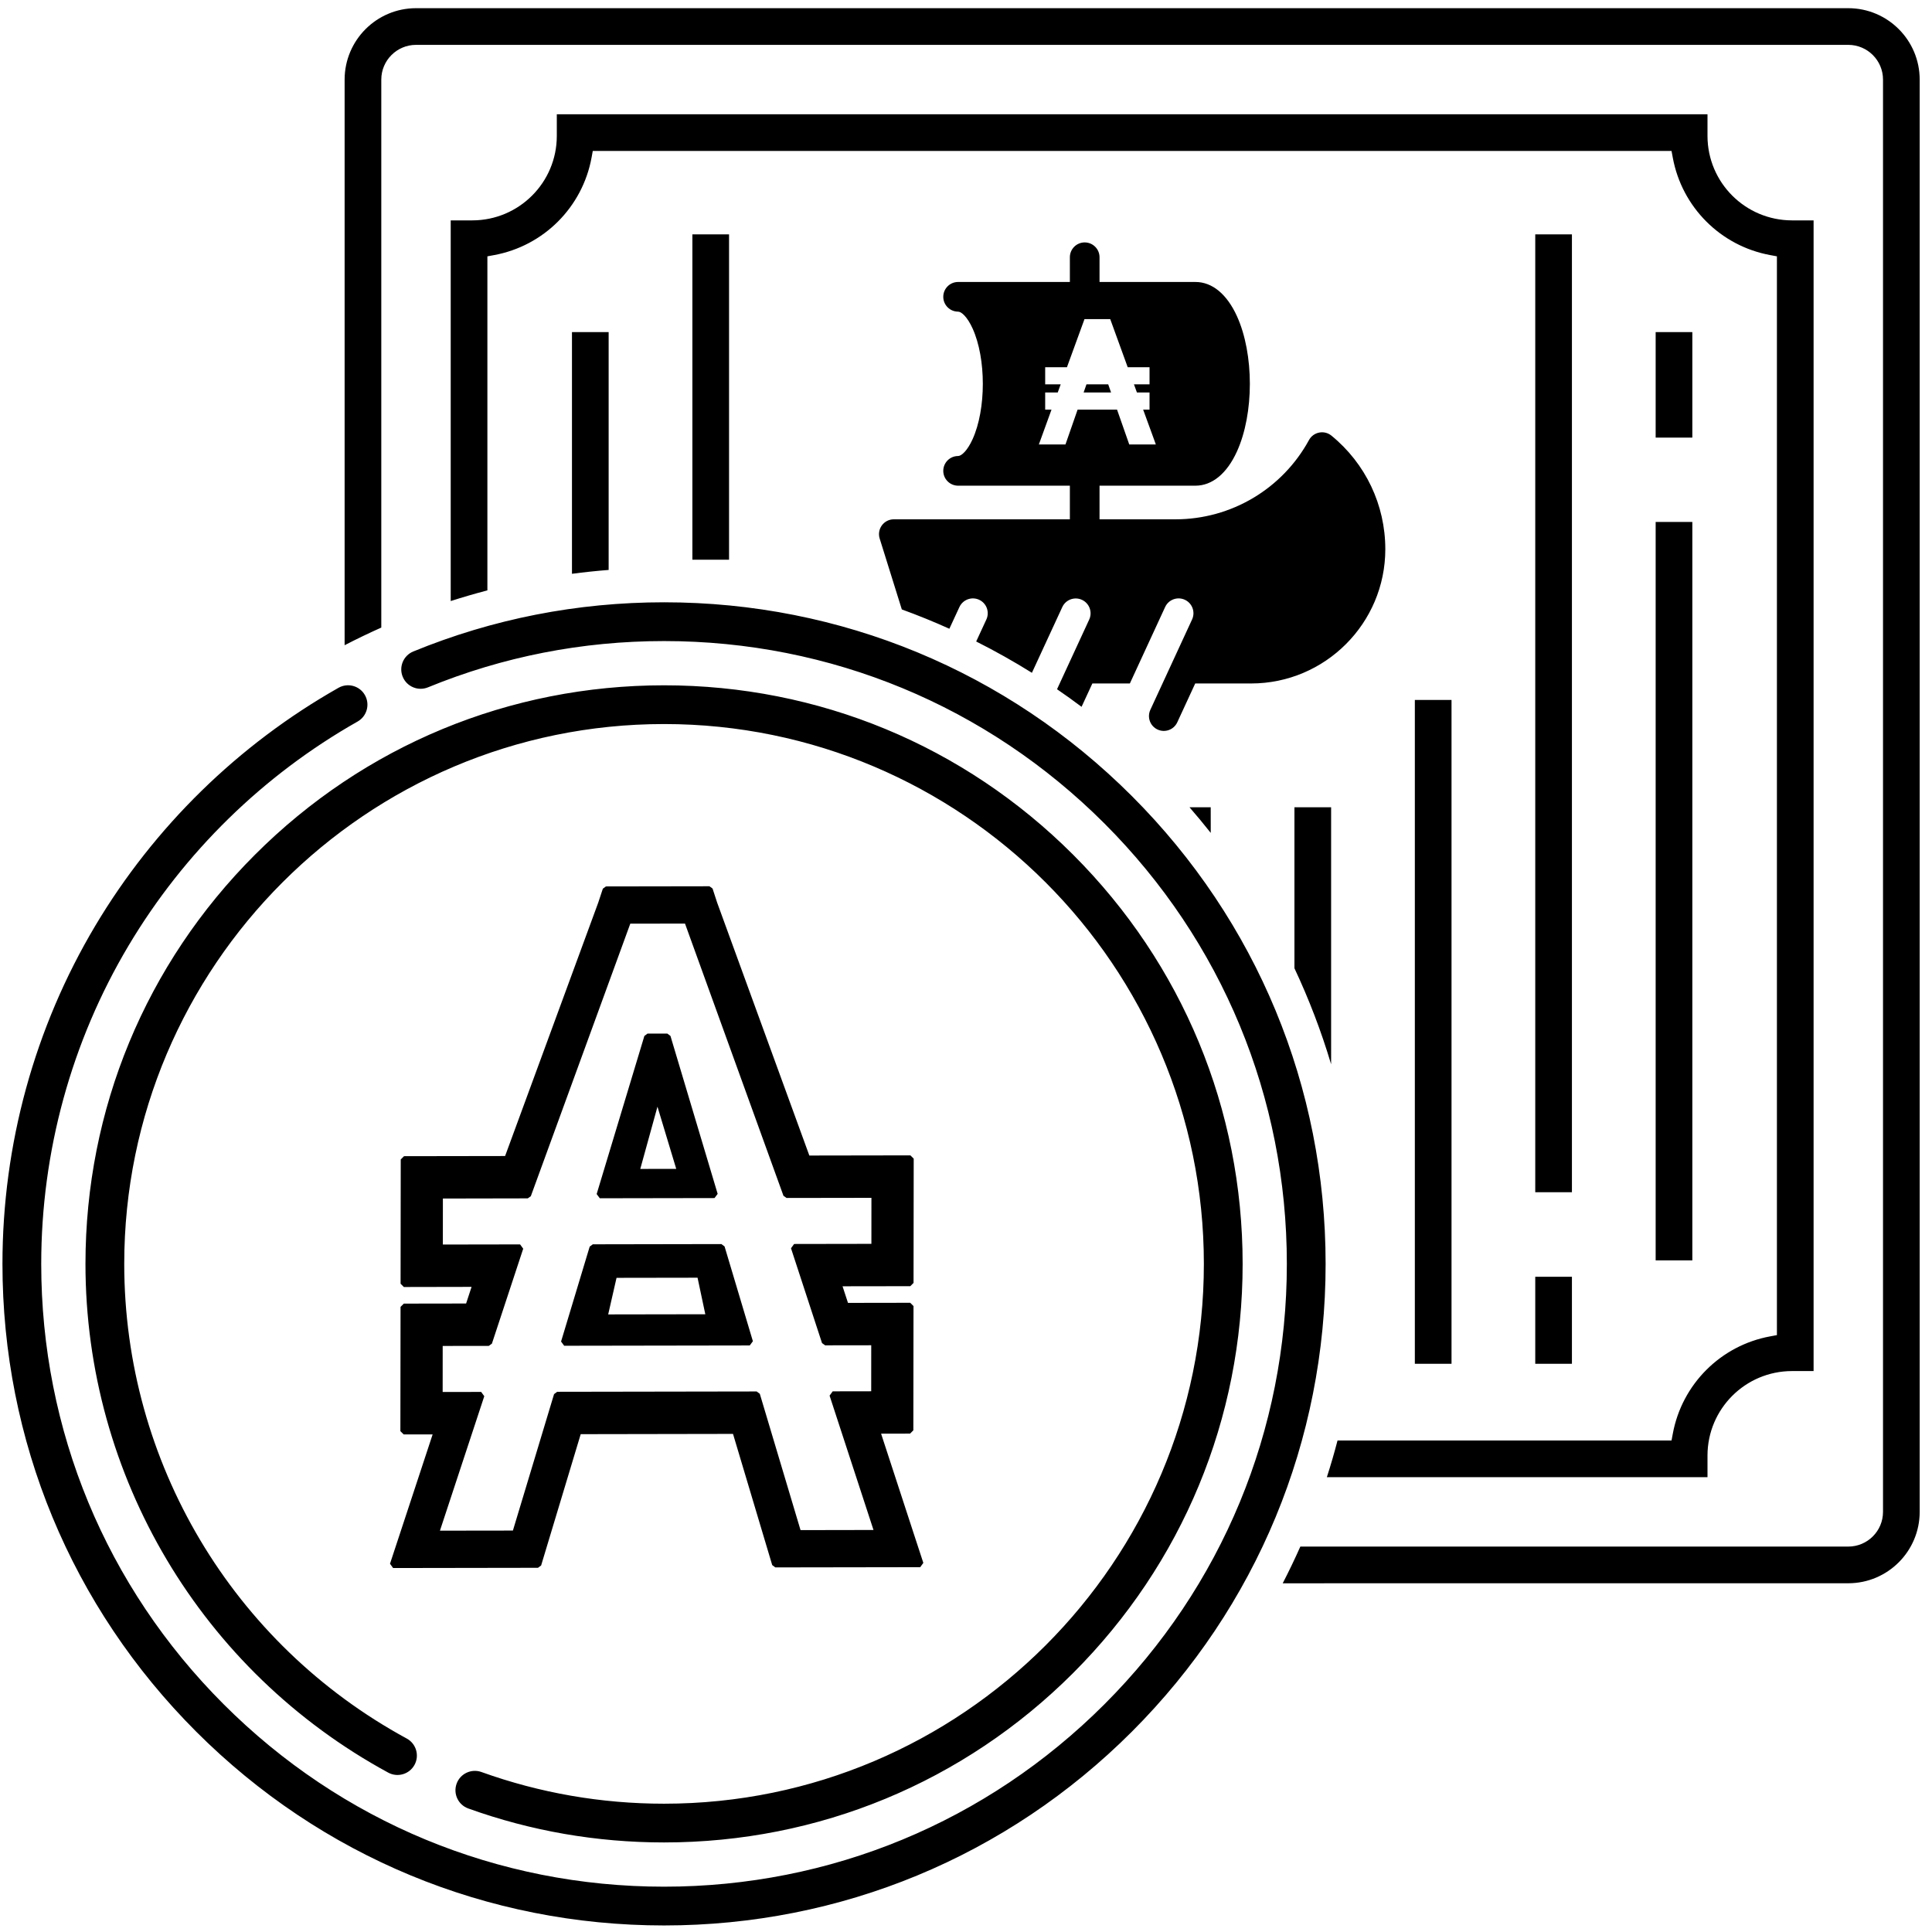
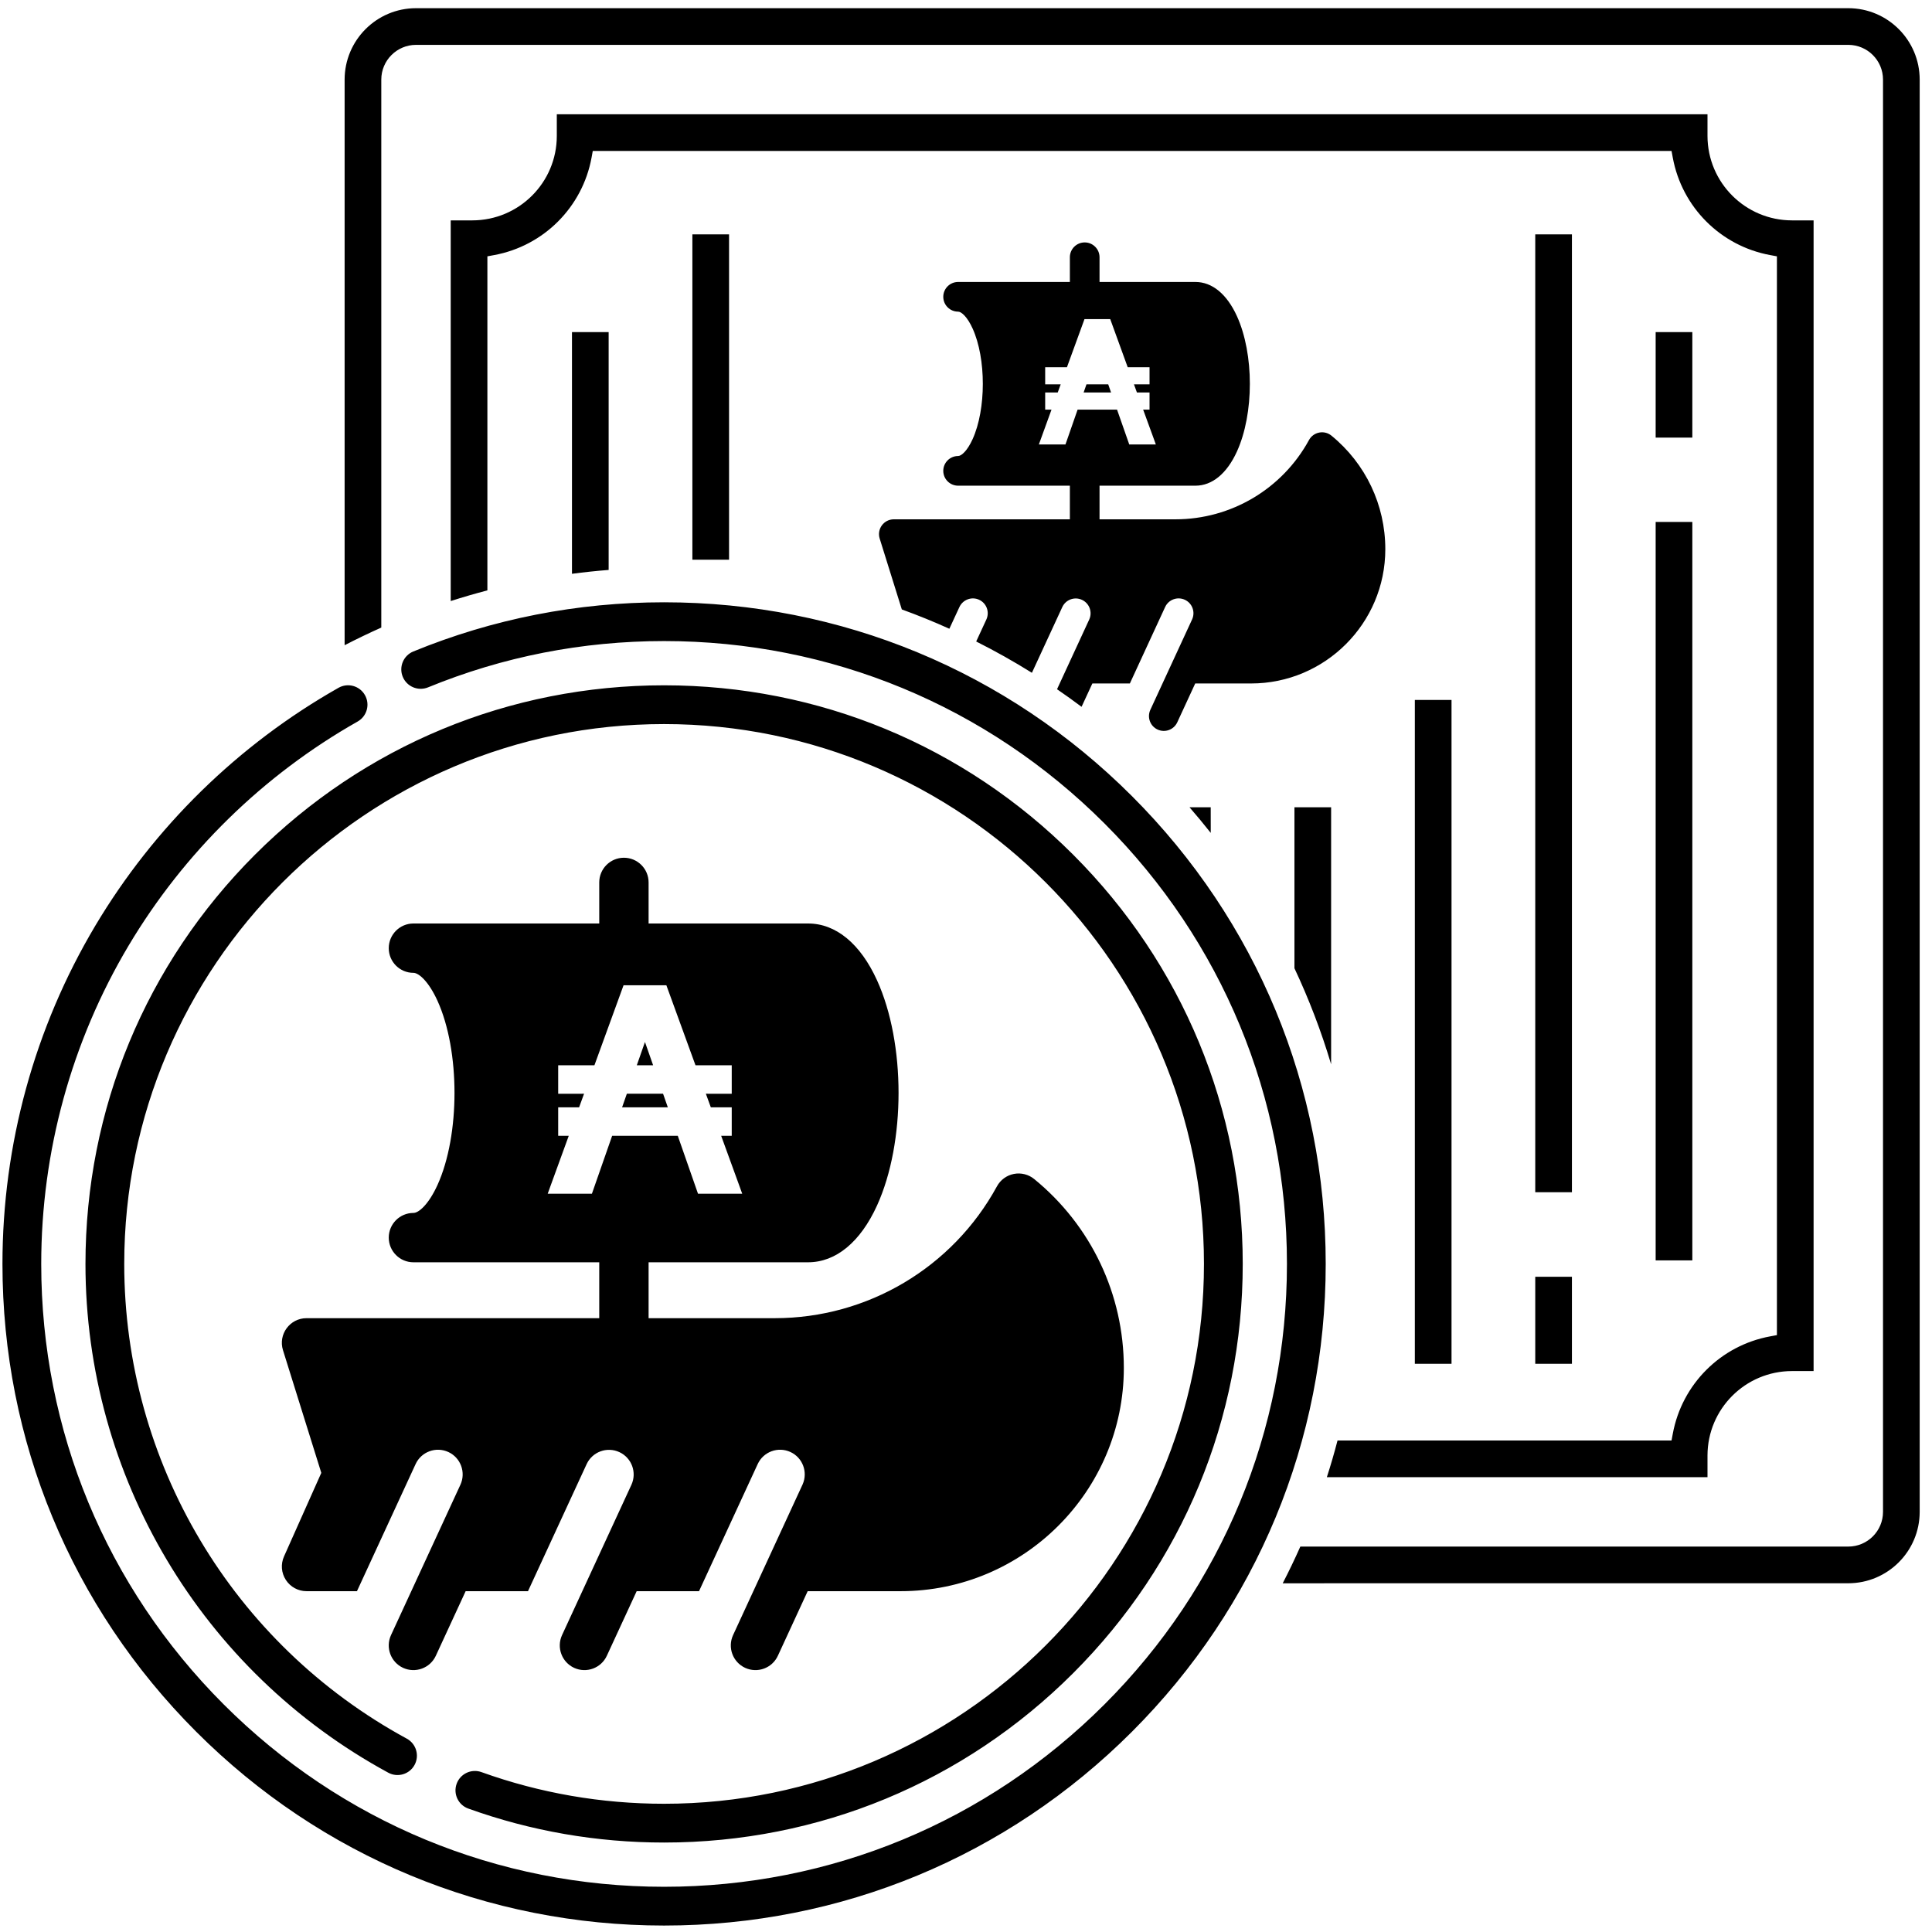
<svg xmlns="http://www.w3.org/2000/svg" viewBox="0 0 59 59" version="1.1">
  <g id="Argon-Desktop" stroke="none" stroke-width="1" fill="none" fill-rule="evenodd">
    <g id="Frame-18" transform="translate(-540, -391)" fill="currentColor" fill-rule="nonzero">
-       <path d="M560.279,409.393 C565.675,409.393 570.749,411.495 574.565,415.31 C578.381,419.126 580.482,424.2 580.482,429.597 C580.482,434.993 578.381,440.067 574.565,443.883 C570.749,447.698 565.675,449.8 560.279,449.8 C554.882,449.8 549.809,447.698 545.993,443.883 C542.177,440.067 540.075,434.993 540.075,429.597 C540.075,425.954 541.055,422.384 542.909,419.272 C544.709,416.25 547.278,413.737 550.338,412.004 C550.622,411.843 550.983,411.943 551.144,412.227 C551.305,412.512 551.205,412.873 550.921,413.034 C548.04,414.666 545.621,417.032 543.926,419.878 C542.181,422.807 541.259,426.168 541.259,429.597 C541.259,434.677 543.237,439.453 546.83,443.045 C550.422,446.638 555.198,448.616 560.279,448.616 C565.359,448.616 570.135,446.638 573.728,443.045 C577.32,439.453 579.298,434.677 579.298,429.597 C579.298,424.516 577.32,419.74 573.728,416.148 C570.135,412.555 565.359,410.577 560.279,410.577 C557.784,410.577 555.358,411.052 553.07,411.99 C552.768,412.114 552.422,411.97 552.298,411.667 C552.174,411.365 552.319,411.019 552.621,410.895 C555.052,409.898 557.629,409.393 560.279,409.393 Z M560.279,411.928 C564.998,411.928 569.435,413.765 572.773,417.103 C576.11,420.44 577.948,424.877 577.948,429.597 C577.948,434.316 576.11,438.753 572.773,442.09 C569.435,445.428 564.998,447.265 560.279,447.265 C558.226,447.265 556.215,446.917 554.301,446.228 C553.993,446.118 553.833,445.779 553.944,445.471 C554.054,445.164 554.394,445.004 554.701,445.114 C556.487,445.756 558.363,446.082 560.279,446.082 C569.369,446.082 576.764,438.686 576.764,429.597 C576.764,420.507 569.369,413.111 560.279,413.111 C551.189,413.111 543.794,420.507 543.794,429.597 C543.794,435.647 547.1,441.201 552.421,444.092 C552.709,444.248 552.815,444.608 552.659,444.895 C552.503,445.182 552.144,445.289 551.856,445.133 C546.153,442.034 542.61,436.081 542.61,429.597 C542.61,424.877 544.448,420.44 547.785,417.103 C551.122,413.765 555.559,411.928 560.279,411.928 Z M596.444,391.25 C597.647,391.251 598.623,392.227 598.624,393.43 L598.624,437.17 C598.623,438.373 597.647,439.349 596.444,439.35 L579.172,439.351 C579.362,438.983 579.541,438.61 579.71,438.23 L596.444,438.23 C597.029,438.229 597.504,437.755 597.504,437.17 L597.504,393.43 C597.504,392.845 597.029,392.371 596.444,392.37 L552.704,392.37 C552.119,392.371 551.645,392.845 551.644,393.43 L551.644,410.165 C551.265,410.334 550.892,410.514 550.524,410.704 L550.524,393.43 C550.526,392.227 551.501,391.251 552.704,391.25 L596.444,391.25 Z M561.665,418.065 L561.76,418.134 L561.899,418.56 L564.716,426.288 L567.802,426.283 L567.903,426.383 L567.898,430.178 L567.798,430.278 L565.73,430.281 L565.896,430.788 L567.797,430.785 L567.897,430.885 L567.892,434.68 L567.792,434.78 L566.907,434.782 L567.928,437.907 L568.197,438.728 L568.102,438.859 L563.678,438.866 L563.582,438.795 L563.449,438.35 L562.385,434.789 L557.734,434.797 L556.659,438.362 L556.525,438.807 L556.429,438.878 L552.005,438.885 L551.91,438.754 L552.181,437.932 L553.212,434.804 L552.328,434.805 L552.227,434.705 L552.232,430.91 L552.332,430.81 L554.234,430.807 L554.401,430.299 L552.333,430.303 L552.233,430.203 L552.238,426.408 L552.338,426.308 L555.425,426.303 L558.268,418.568 L558.41,418.139 L558.505,418.07 L561.665,418.065 Z M560.919,419.205 L559.248,419.207 L556.21,427.531 L556.117,427.596 L553.525,427.601 L553.524,429.006 L555.883,429.002 L555.978,429.133 L555.022,432.032 L554.928,432.101 L553.519,432.103 L553.518,433.509 L554.694,433.507 L554.789,433.638 L553.435,437.744 L555.663,437.741 L556.92,433.574 L557.016,433.503 L563.107,433.493 L563.203,433.564 L564.447,437.727 L566.675,437.723 L565.334,433.62 L565.429,433.489 L566.605,433.487 L566.606,432.082 L565.198,432.084 L565.103,432.015 L564.156,429.12 L564.251,428.989 L566.611,428.985 L566.612,427.58 L564.021,427.584 L563.926,427.518 L560.919,419.205 Z M592.144,394.49 L592.144,395.152 C592.146,396.575 593.299,397.728 594.723,397.73 L595.384,397.73 L595.384,432.87 L594.723,432.87 C593.299,432.872 592.146,434.025 592.144,435.448 L592.144,436.11 L580.52,436.11 C580.639,435.741 580.748,435.368 580.846,434.99 L591.046,434.99 L591.084,434.785 C591.363,433.272 592.546,432.088 594.06,431.81 L594.264,431.772 L594.264,398.828 L594.06,398.79 C592.546,398.512 591.363,397.328 591.084,395.815 L591.046,395.61 L558.102,395.61 L558.065,395.815 C557.786,397.328 556.602,398.512 555.089,398.79 L554.884,398.828 L554.884,409.029 C554.506,409.128 554.133,409.237 553.764,409.355 L553.764,397.73 L554.425,397.73 C555.849,397.728 557.003,396.575 557.004,395.152 L557.004,394.49 L592.144,394.49 Z M584.327,412.376 L584.327,432.647 L583.207,432.647 L583.207,412.376 L584.327,412.376 Z M588.004,429.99 L588.004,432.647 L586.884,432.647 L586.884,429.99 L588.004,429.99 Z M562.031,428.992 L562.127,429.064 L562.992,431.959 L562.896,432.088 L557.229,432.097 L557.134,431.968 L558.008,429.07 L558.103,428.999 L562.031,428.992 Z M561.302,430.019 L558.828,430.023 L558.573,431.14 L561.539,431.135 L561.302,430.019 Z M591.681,406.939 L591.681,429.49 L590.561,429.49 L590.561,406.939 L591.681,406.939 Z M560.379,422.564 L560.475,422.636 L560.541,422.858 L561.916,427.459 L561.82,427.587 L558.317,427.593 L558.221,427.464 L559.611,422.859 L559.678,422.636 L559.773,422.565 L560.379,422.564 Z M588.004,398.157 L588.004,427.409 L586.884,427.409 L586.884,398.157 L588.004,398.157 Z M560.078,424.796 L559.553,426.697 L560.651,426.695 L560.078,424.796 Z M580.65,415.652 L580.65,423.501 C580.348,422.49 579.973,421.511 579.53,420.569 L579.53,415.652 L580.65,415.652 Z M576.325,415.652 L576.973,415.652 L576.974,416.435 C576.763,416.169 576.547,415.908 576.325,415.652 Z M573.125,398.403 C573.375,398.403 573.578,398.606 573.578,398.856 L573.578,399.611 L576.507,399.611 C577.018,399.611 577.468,399.982 577.774,400.655 C578.3,401.813 578.3,403.63 577.774,404.788 C577.468,405.461 577.018,405.832 576.507,405.832 L573.578,405.832 L573.578,406.859 L575.896,406.859 C577.597,406.859 579.16,405.931 579.975,404.437 C580.039,404.319 580.153,404.236 580.286,404.21 C580.418,404.184 580.555,404.218 580.659,404.303 C581.705,405.157 582.305,406.422 582.305,407.772 C582.305,410.033 580.466,411.872 578.206,411.872 L576.5,411.872 L575.952,413.058 C575.847,413.285 575.578,413.384 575.351,413.279 C575.124,413.175 575.025,412.906 575.129,412.678 L576.407,409.911 C576.507,409.685 576.408,409.42 576.183,409.316 C575.955,409.211 575.686,409.31 575.581,409.538 L574.504,411.872 L573.359,411.872 L573.029,412.585 C572.783,412.401 572.534,412.221 572.28,412.048 L573.263,409.919 C573.367,409.692 573.268,409.423 573.041,409.318 C572.814,409.213 572.545,409.312 572.44,409.54 L571.513,411.546 C570.962,411.202 570.394,410.883 569.811,410.59 L570.122,409.918 C570.227,409.69 570.128,409.421 569.901,409.316 C569.674,409.211 569.404,409.311 569.299,409.538 L568.992,410.201 C568.517,409.987 568.033,409.79 567.54,409.611 L566.864,407.447 C566.773,407.155 566.991,406.859 567.296,406.859 L572.672,406.859 L572.672,405.832 L569.259,405.832 C569.009,405.832 568.806,405.629 568.806,405.379 C568.806,405.129 569.009,404.926 569.259,404.926 C569.36,404.926 569.541,404.766 569.701,404.413 C570.118,403.495 570.118,401.947 569.701,401.03 C569.541,400.677 569.36,400.517 569.259,400.517 C569.009,400.517 568.806,400.314 568.806,400.064 C568.806,399.814 569.009,399.611 569.259,399.611 L572.672,399.611 L572.672,398.856 C572.672,398.606 572.875,398.403 573.125,398.403 Z M558.587,401.142 L558.587,408.405 C558.211,408.434 557.838,408.474 557.467,408.523 L557.467,401.142 L558.587,401.142 Z M562.264,398.157 L562.264,408.093 L561.144,408.093 L561.144,398.157 L562.264,398.157 Z M573.118,400.746 L573.093,400.815 L572.583,402.214 L571.918,402.214 L571.918,402.737 L572.392,402.737 L572.301,402.986 L571.918,402.986 L571.918,403.51 L572.111,403.51 L571.776,404.433 L571.725,404.573 L572.537,404.573 L572.562,404.503 L572.908,403.51 L574.113,403.51 L574.461,404.503 L574.485,404.573 L575.297,404.573 L575.247,404.433 L574.91,403.51 L575.105,403.51 L575.105,402.986 L574.72,402.986 L574.629,402.737 L575.105,402.737 L575.105,402.214 L574.438,402.214 L573.93,400.815 L573.905,400.746 L573.192,400.746 L573.118,400.746 Z M591.681,401.142 L591.681,404.364 L590.561,404.364 L590.561,401.142 L591.681,401.142 Z M573.843,402.737 L573.93,402.986 L573.092,402.986 L573.179,402.737 L573.843,402.737 Z" id="stakes-step1" />
+       <path d="M560.28,409.393 C565.677,409.393 570.751,411.495 574.567,415.311 C578.384,419.127 580.485,424.201 580.485,429.598 C580.485,434.995 578.384,440.069 574.567,443.885 C570.751,447.701 565.677,449.803 560.28,449.803 C554.883,449.803 549.809,447.701 545.993,443.885 C542.177,440.069 540.075,434.995 540.075,429.598 C540.075,425.956 541.055,422.385 542.909,419.272 C544.71,416.25 547.278,413.737 550.338,412.004 C550.623,411.843 550.984,411.943 551.145,412.228 C551.306,412.512 551.206,412.873 550.922,413.034 C548.041,414.666 545.622,417.033 543.927,419.878 C542.182,422.808 541.259,426.169 541.259,429.598 C541.259,434.679 543.238,439.455 546.83,443.048 C550.423,446.641 555.199,448.619 560.28,448.619 C565.361,448.619 570.138,446.641 573.73,443.048 C577.323,439.455 579.301,434.679 579.301,429.598 C579.301,424.517 577.323,419.741 573.73,416.148 C570.138,412.555 565.361,410.577 560.28,410.577 C557.785,410.577 555.359,411.053 553.071,411.991 C552.769,412.114 552.423,411.97 552.299,411.667 C552.175,411.365 552.32,411.019 552.622,410.895 C555.054,409.898 557.63,409.393 560.28,409.393 Z M560.28,411.928 C565,411.928 569.438,413.766 572.775,417.103 C576.113,420.441 577.951,424.878 577.951,429.598 C577.951,434.318 576.113,438.755 572.775,442.093 C569.438,445.43 565,447.268 560.28,447.268 C558.228,447.268 556.216,446.919 554.302,446.231 C553.994,446.121 553.834,445.782 553.945,445.474 C554.056,445.166 554.395,445.007 554.702,445.117 C556.488,445.759 558.365,446.084 560.28,446.084 C569.371,446.084 576.767,438.689 576.767,429.598 C576.767,420.507 569.371,413.112 560.28,413.112 C551.19,413.112 543.794,420.507 543.794,429.598 C543.794,435.649 547.1,441.204 552.422,444.095 C552.709,444.251 552.816,444.61 552.66,444.898 C552.504,445.185 552.144,445.291 551.857,445.135 C546.153,442.037 542.61,436.083 542.61,429.598 C542.61,424.878 544.448,420.441 547.785,417.103 C551.123,413.766 555.56,411.928 560.28,411.928 Z M559.053,417.194 C559.469,417.194 559.807,417.531 559.807,417.947 L559.807,419.202 L564.678,419.202 C565.527,419.202 566.275,419.819 566.784,420.939 C567.659,422.864 567.659,425.886 566.784,427.812 C566.275,428.931 565.527,429.548 564.678,429.548 L559.807,429.548 L559.807,431.255 L563.661,431.255 C566.491,431.255 569.09,429.712 570.445,427.229 C570.552,427.032 570.741,426.893 570.961,426.85 C571.181,426.807 571.409,426.864 571.583,427.006 C573.322,428.426 574.32,430.529 574.32,432.774 C574.32,436.533 571.262,439.592 567.503,439.592 L564.665,439.592 L563.755,441.564 C563.581,441.942 563.133,442.107 562.755,441.933 C562.377,441.758 562.213,441.311 562.387,440.933 L564.511,436.33 C564.677,435.955 564.512,435.514 564.139,435.342 C563.76,435.168 563.313,435.332 563.139,435.71 L561.347,439.592 L559.443,439.592 L558.532,441.564 C558.358,441.942 557.91,442.107 557.532,441.933 C557.155,441.758 556.99,441.311 557.164,440.933 L559.282,436.344 C559.456,435.966 559.291,435.519 558.914,435.345 C558.536,435.171 558.089,435.335 557.914,435.714 L556.124,439.592 L554.22,439.592 L553.309,441.565 C553.135,441.942 552.687,442.107 552.309,441.933 C551.932,441.759 551.767,441.311 551.941,440.933 L554.06,436.342 C554.234,435.964 554.069,435.516 553.692,435.342 C553.314,435.168 552.866,435.333 552.692,435.71 L550.901,439.592 L549.361,439.592 C549.106,439.592 548.868,439.463 548.729,439.248 C548.59,439.034 548.569,438.765 548.673,438.532 L549.812,435.979 L548.642,432.233 C548.49,431.748 548.853,431.255 549.361,431.255 L558.3,431.255 L558.3,429.548 L552.625,429.548 C552.209,429.548 551.872,429.21 551.872,428.794 C551.872,428.379 552.209,428.041 552.625,428.041 C552.792,428.041 553.093,427.774 553.36,427.188 C554.053,425.662 554.053,423.088 553.36,421.562 C553.093,420.976 552.792,420.709 552.625,420.709 C552.209,420.709 551.872,420.372 551.872,419.956 C551.872,419.54 552.209,419.202 552.625,419.202 L558.3,419.202 L558.3,417.947 C558.3,417.531 558.637,417.194 559.053,417.194 Z M596.444,391.25 C597.647,391.251 598.623,392.227 598.624,393.43 L598.624,437.17 C598.623,438.373 597.647,439.349 596.444,439.35 L579.172,439.351 C579.362,438.983 579.541,438.61 579.71,438.23 L596.444,438.23 C597.029,438.229 597.504,437.755 597.504,437.17 L597.504,393.43 C597.504,392.845 597.029,392.371 596.444,392.37 L552.704,392.37 C552.119,392.371 551.645,392.845 551.644,393.43 L551.644,410.165 C551.265,410.334 550.892,410.514 550.524,410.704 L550.524,393.43 C550.526,392.227 551.501,391.251 552.704,391.25 L596.444,391.25 Z M592.144,394.49 L592.144,395.152 C592.146,396.575 593.299,397.728 594.723,397.73 L595.384,397.73 L595.384,432.87 L594.723,432.87 C593.299,432.872 592.146,434.025 592.144,435.448 L592.144,436.11 L580.52,436.11 C580.639,435.741 580.748,435.368 580.846,434.99 L591.046,434.99 L591.084,434.785 C591.363,433.272 592.546,432.088 594.06,431.81 L594.264,431.772 L594.264,398.828 L594.06,398.79 C592.546,398.512 591.363,397.328 591.084,395.815 L591.046,395.61 L558.102,395.61 L558.065,395.815 C557.786,397.328 556.602,398.512 555.089,398.79 L554.884,398.828 L554.884,409.029 C554.506,409.128 554.133,409.237 553.764,409.355 L553.764,397.73 L554.425,397.73 C555.849,397.728 557.003,396.575 557.004,395.152 L557.004,394.49 L592.144,394.49 Z M584.327,412.376 L584.327,432.647 L583.207,432.647 L583.207,412.376 L584.327,412.376 Z M588.004,429.99 L588.004,432.647 L586.884,432.647 L586.884,429.99 L588.004,429.99 Z M591.681,406.939 L591.681,429.49 L590.561,429.49 L590.561,406.939 L591.681,406.939 Z M559.042,421.089 L559,421.204 L558.153,423.531 L557.046,423.531 L557.046,424.402 L557.836,424.401 L557.685,424.815 L557.046,424.816 L557.046,425.686 L557.369,425.685 L556.81,427.221 L556.726,427.454 L558.076,427.454 L558.117,427.337 L558.694,425.685 L560.698,425.685 L561.275,427.337 L561.316,427.454 L562.666,427.454 L562.582,427.221 L562.023,425.685 L562.346,425.686 L562.346,424.816 L561.707,424.815 L561.556,424.401 L562.346,424.402 L562.346,423.531 L561.239,423.531 L560.392,421.204 L560.35,421.089 L559.166,421.089 L559.042,421.089 Z M588.004,398.157 L588.004,427.409 L586.884,427.409 L586.884,398.157 L588.004,398.157 Z M560.249,424.401 L560.394,424.815 L558.998,424.815 L559.143,424.401 L560.249,424.401 Z M559.696,422.821 L559.945,423.531 L559.447,423.531 L559.696,422.821 Z M580.65,415.652 L580.65,423.501 C580.348,422.49 579.973,421.511 579.53,420.569 L579.53,415.652 L580.65,415.652 Z M576.325,415.652 L576.973,415.652 L576.974,416.435 C576.763,416.169 576.547,415.908 576.325,415.652 Z M573.125,398.403 C573.375,398.403 573.578,398.606 573.578,398.856 L573.578,399.611 L576.507,399.611 C577.018,399.611 577.468,399.982 577.774,400.655 C578.3,401.813 578.3,403.63 577.774,404.788 C577.468,405.461 577.018,405.832 576.507,405.832 L573.578,405.832 L573.578,406.859 L575.896,406.859 C577.597,406.859 579.16,405.931 579.975,404.437 C580.039,404.319 580.153,404.236 580.286,404.21 C580.418,404.184 580.555,404.218 580.659,404.303 C581.705,405.157 582.305,406.422 582.305,407.772 C582.305,410.033 580.466,411.872 578.206,411.872 L576.5,411.872 L575.952,413.058 C575.847,413.285 575.578,413.384 575.351,413.279 C575.124,413.175 575.025,412.906 575.129,412.678 L576.407,409.911 C576.507,409.685 576.408,409.42 576.183,409.316 C575.955,409.211 575.686,409.31 575.581,409.538 L574.504,411.872 L573.359,411.872 L573.029,412.585 C572.783,412.401 572.534,412.221 572.28,412.048 L573.263,409.919 C573.367,409.692 573.268,409.423 573.041,409.318 C572.814,409.213 572.545,409.312 572.44,409.54 L571.513,411.546 C570.962,411.202 570.394,410.883 569.811,410.59 L570.122,409.918 C570.227,409.69 570.128,409.421 569.901,409.316 C569.674,409.211 569.404,409.311 569.299,409.538 L568.992,410.201 C568.517,409.987 568.033,409.79 567.54,409.611 L566.864,407.447 C566.773,407.155 566.991,406.859 567.296,406.859 L572.672,406.859 L572.672,405.832 L569.259,405.832 C569.009,405.832 568.806,405.629 568.806,405.379 C568.806,405.129 569.009,404.926 569.259,404.926 C569.36,404.926 569.541,404.766 569.701,404.413 C570.118,403.495 570.118,401.947 569.701,401.03 C569.541,400.677 569.36,400.517 569.259,400.517 C569.009,400.517 568.806,400.314 568.806,400.064 C568.806,399.814 569.009,399.611 569.259,399.611 L572.672,399.611 L572.672,398.856 C572.672,398.606 572.875,398.403 573.125,398.403 Z M558.587,401.142 L558.587,408.405 C558.211,408.434 557.838,408.474 557.467,408.523 L557.467,401.142 L558.587,401.142 Z M562.264,398.157 L562.264,408.093 L561.144,408.093 L561.144,398.157 L562.264,398.157 Z M573.118,400.746 L573.093,400.815 L572.583,402.214 L571.918,402.214 L571.918,402.737 L572.392,402.737 L572.301,402.986 L571.918,402.986 L571.918,403.51 L572.111,403.51 L571.776,404.433 L571.725,404.573 L572.537,404.573 L572.562,404.503 L572.908,403.51 L574.113,403.51 L574.461,404.503 L574.485,404.573 L575.297,404.573 L575.247,404.433 L574.91,403.51 L575.105,403.51 L575.105,402.986 L574.72,402.986 L574.629,402.737 L575.105,402.737 L575.105,402.214 L574.438,402.214 L573.93,400.815 L573.905,400.746 L573.192,400.746 L573.118,400.746 Z M591.681,401.142 L591.681,404.364 L590.561,404.364 L590.561,401.142 L591.681,401.142 Z M573.843,402.737 L573.93,402.986 L573.092,402.986 L573.179,402.737 L573.843,402.737 Z" id="step1" />
    </g>
  </g>
</svg>
